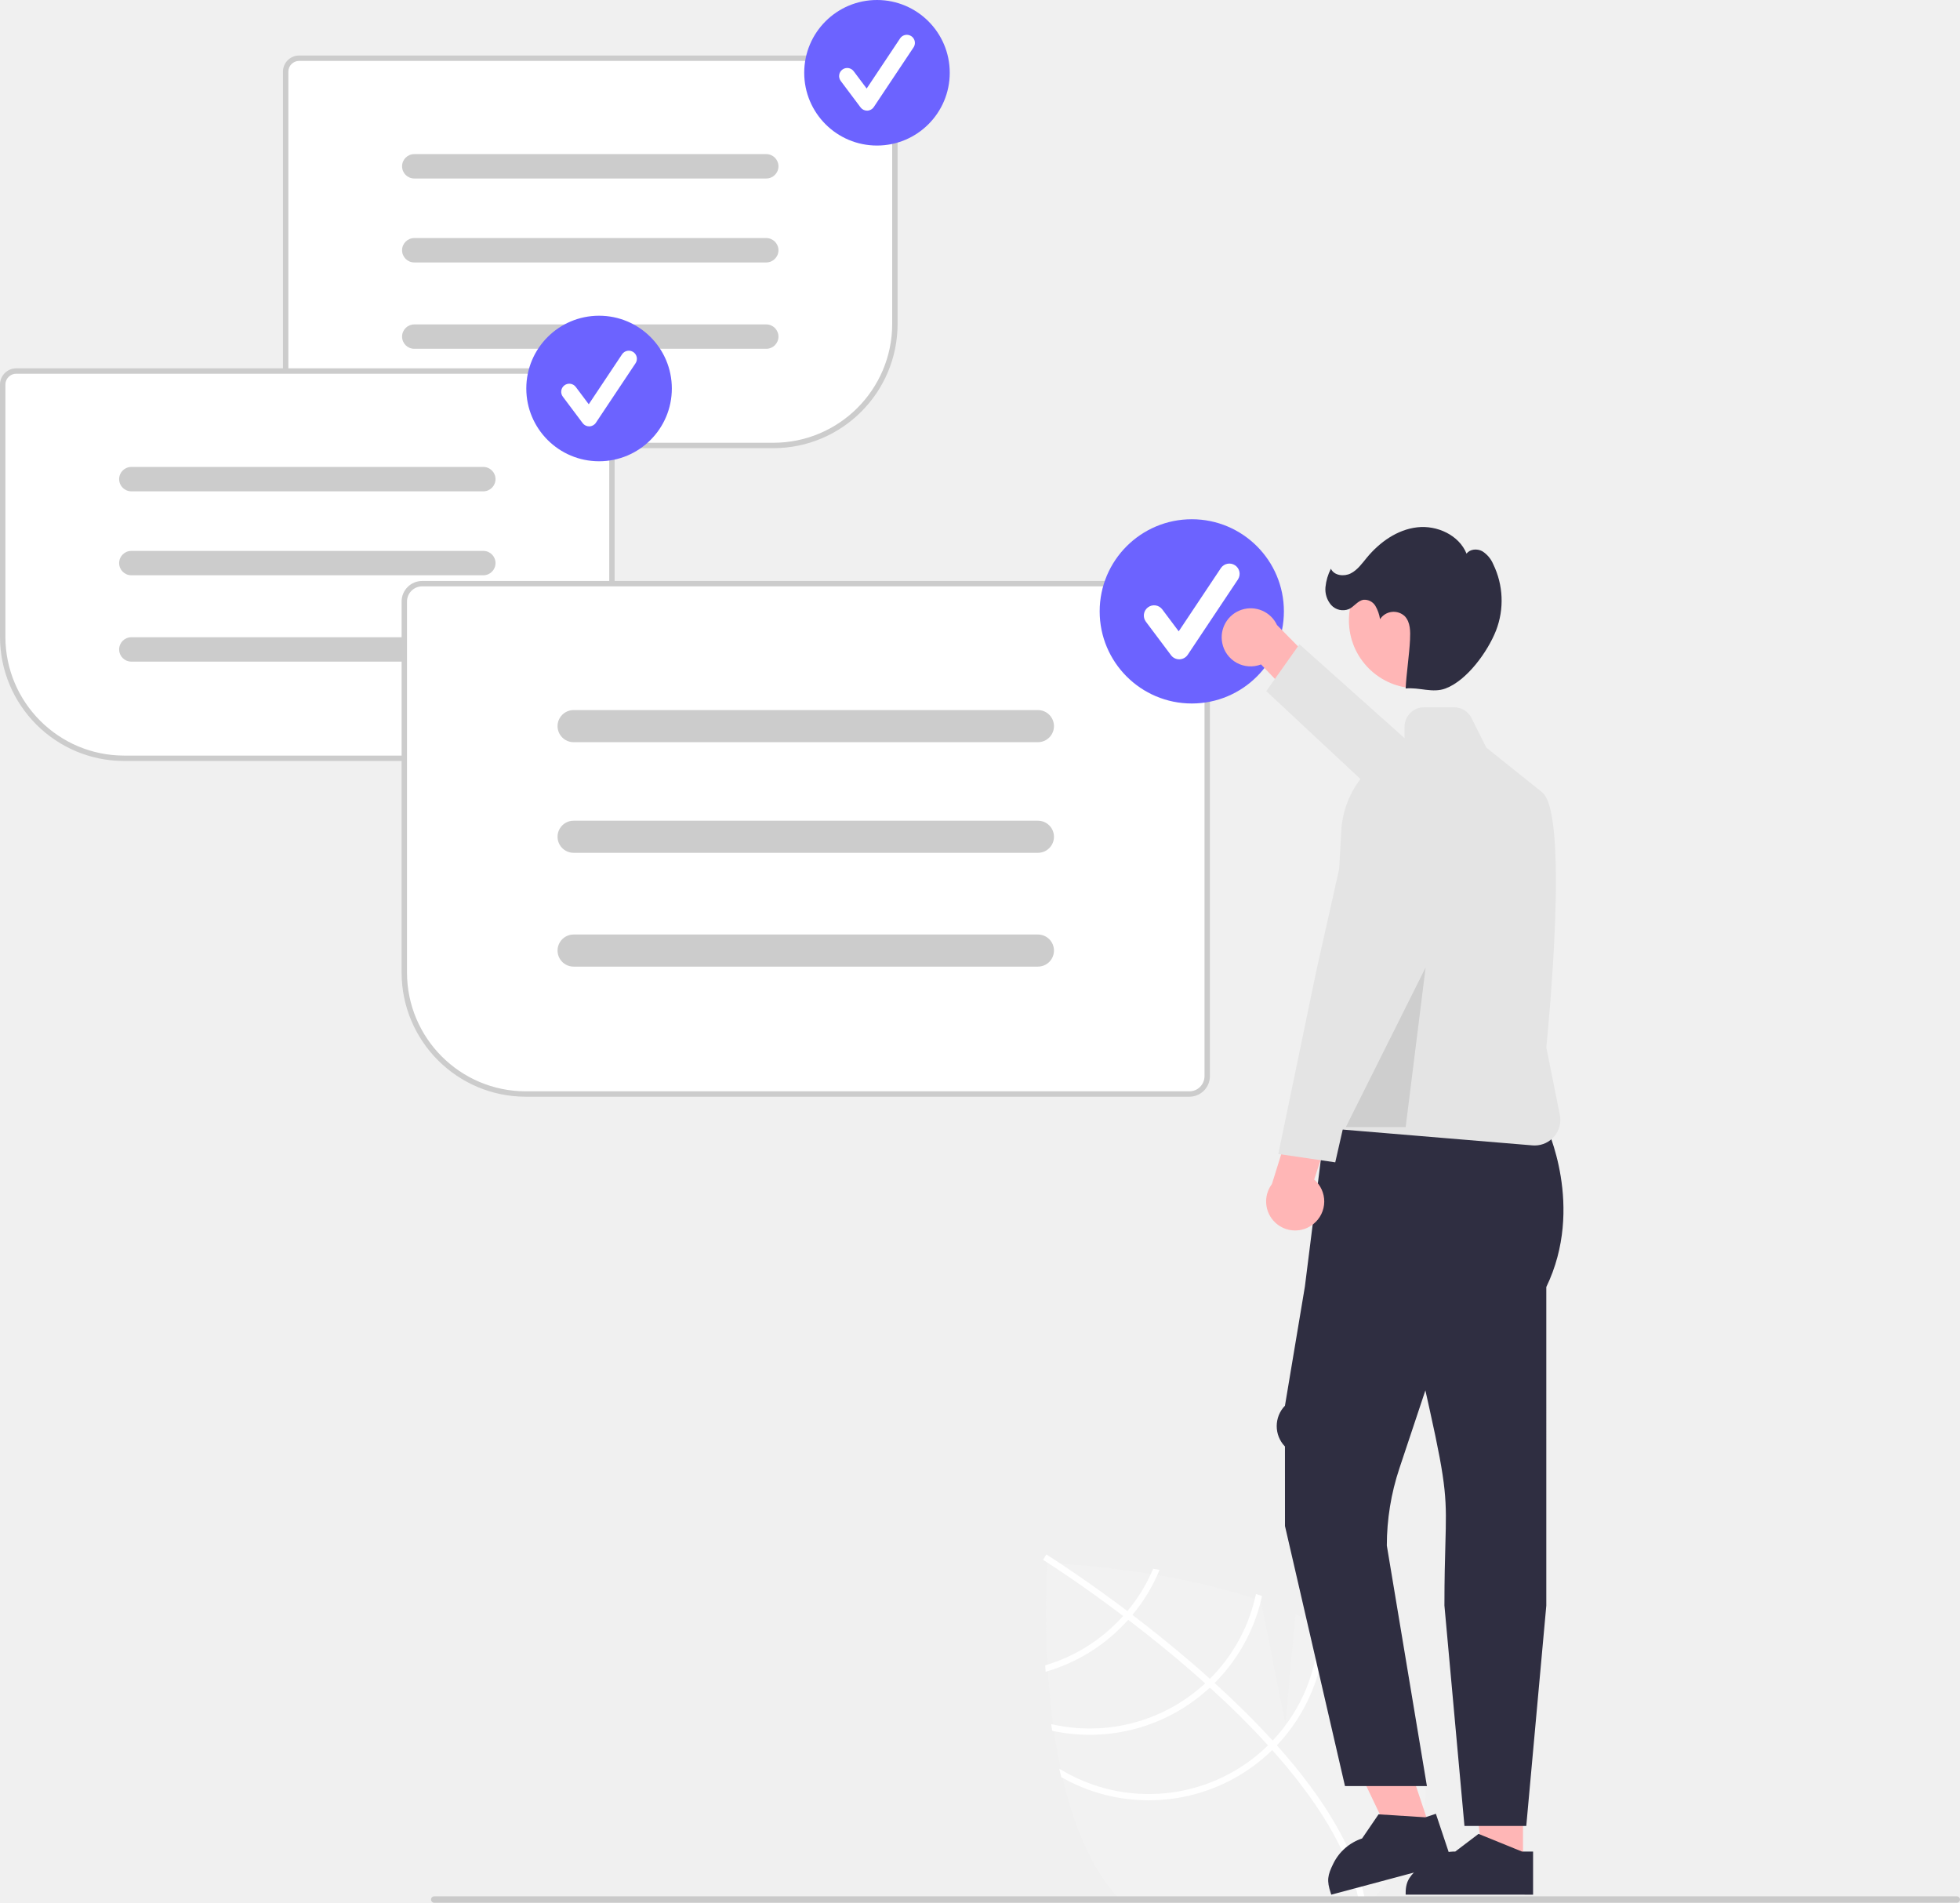
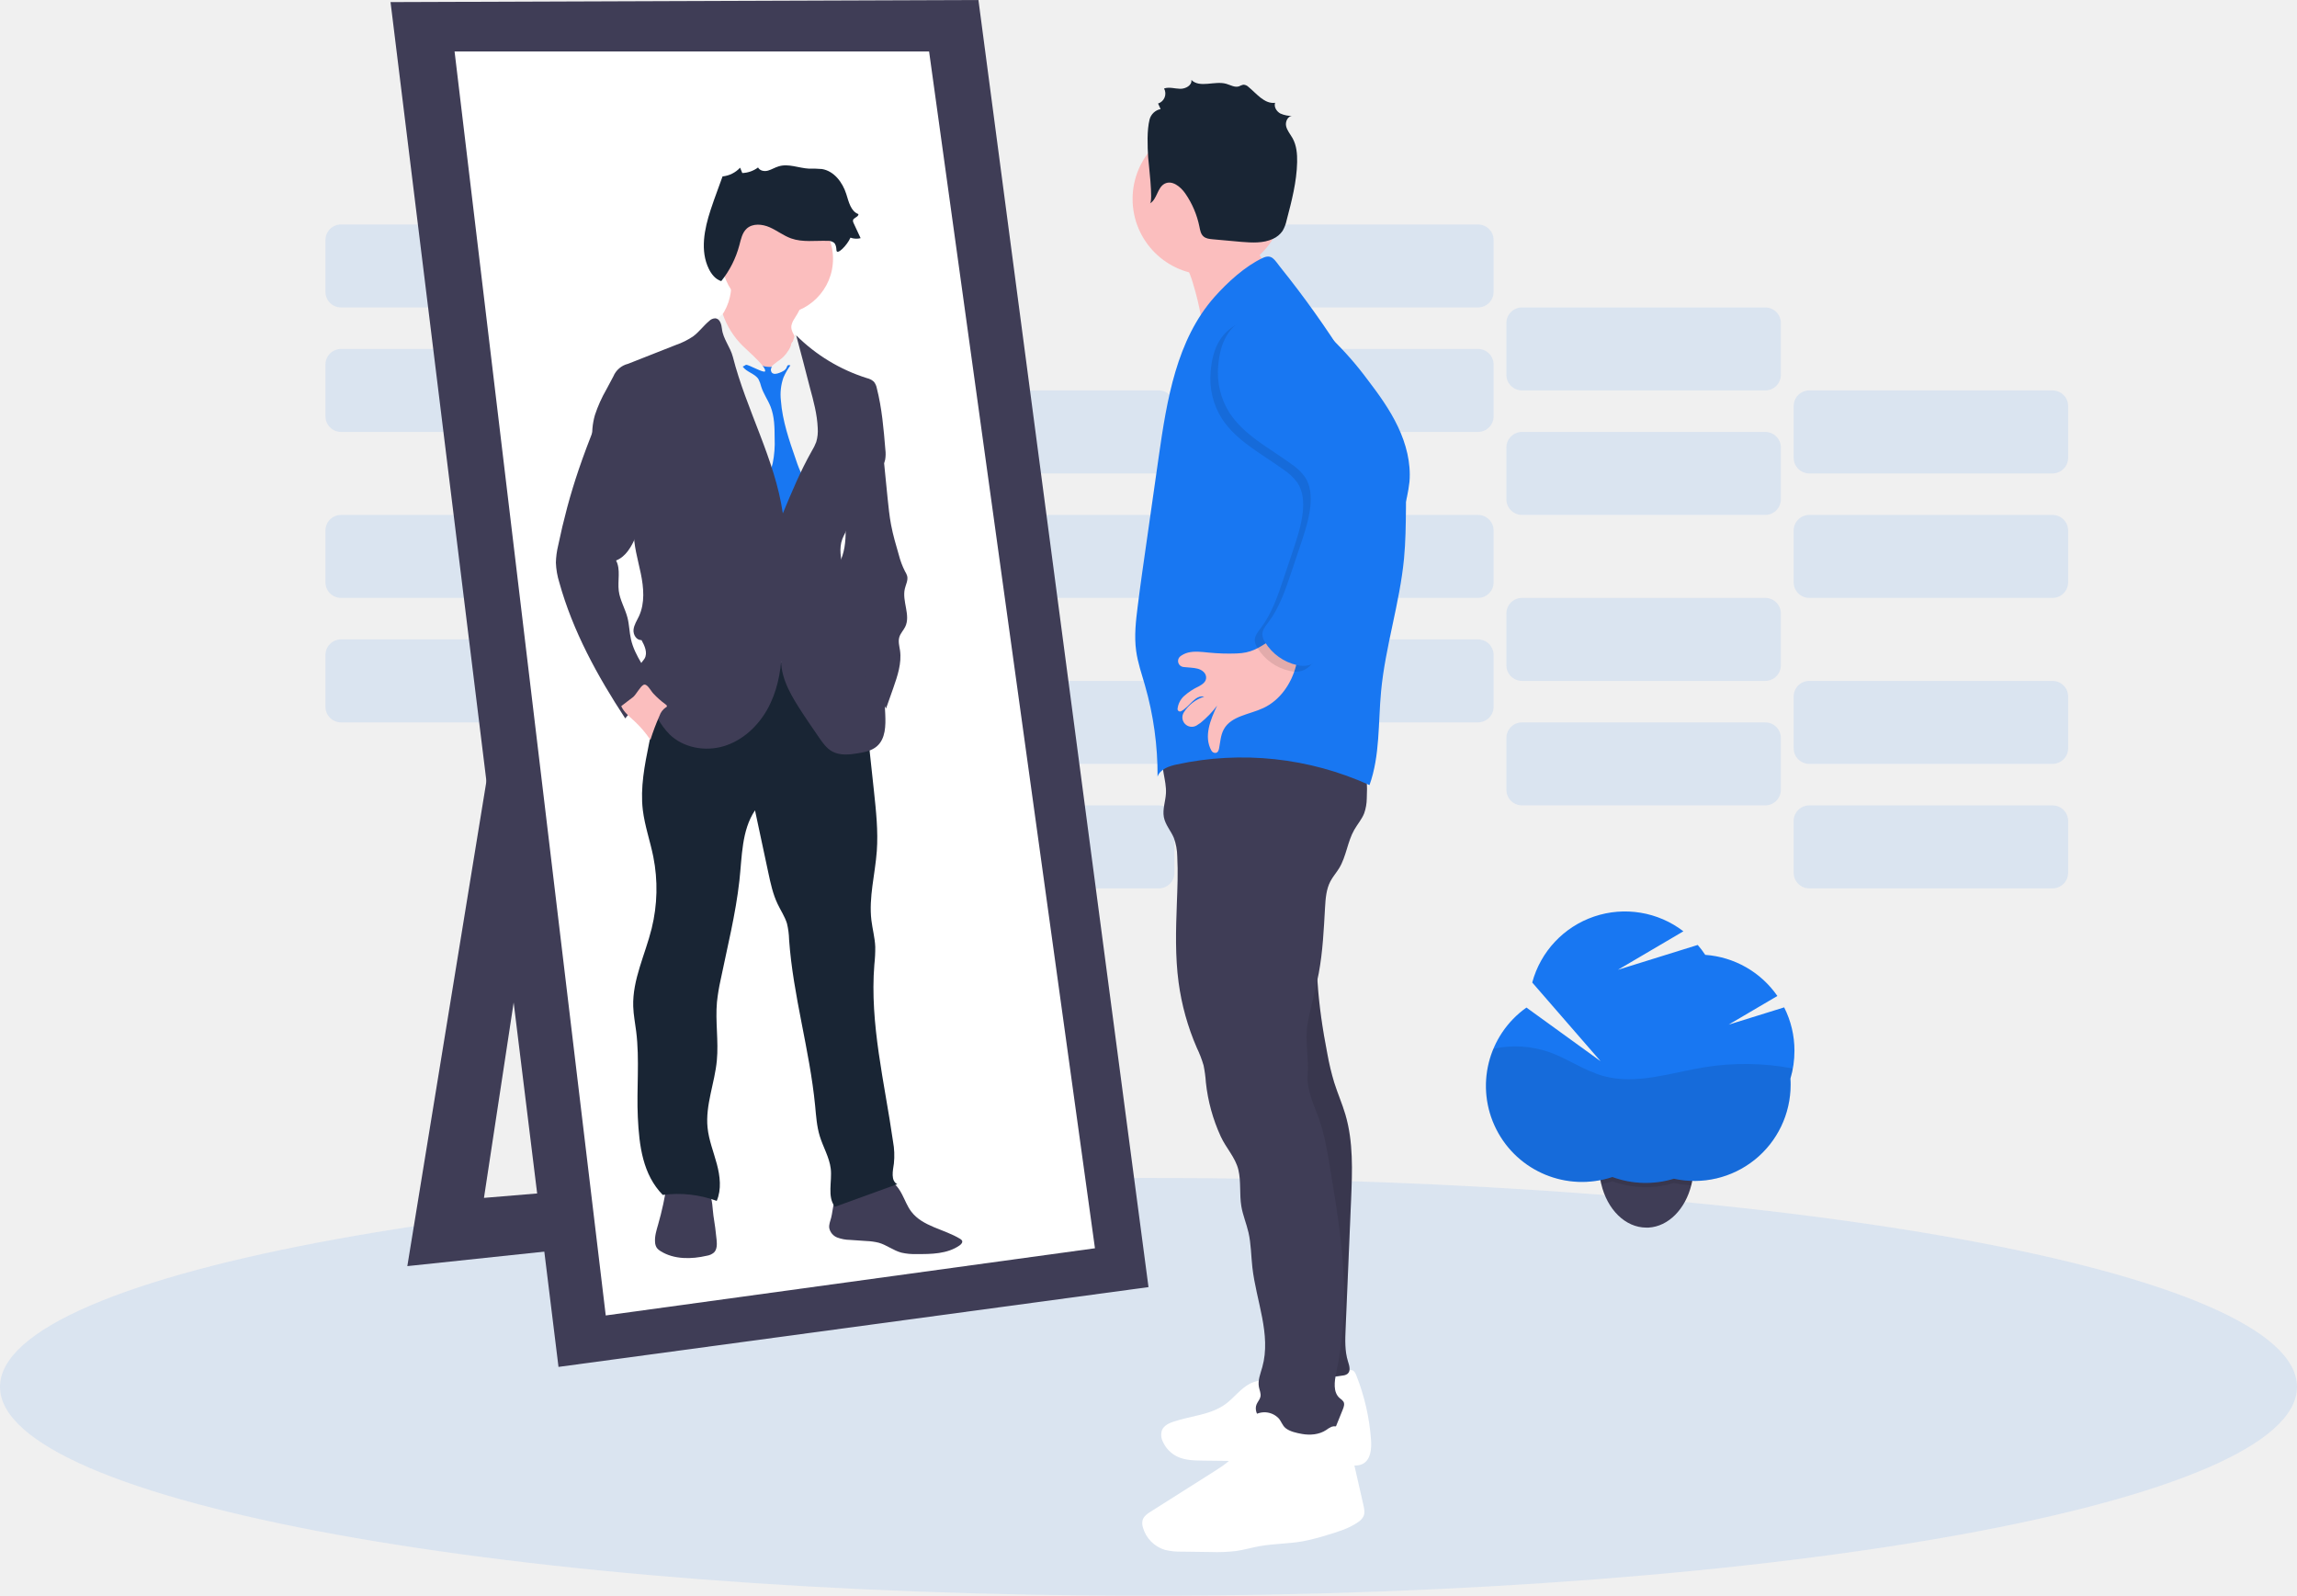
- <svg xmlns="http://www.w3.org/2000/svg" data-name="Layer 1" width="726.423" height="705.12" viewBox="0 0 726.423 705.12">
-   <path d="M745.618,799.922c-.76.8-1.55,1.59-2.35,2.38H652.047c-.75-.77-1.49-1.56-2.23-2.38-.03-.03-.06-.07-.09-.1-9.91-10.98-16.15-26.94-20.04-43.77-.25-1.02-.47-2.05-.69-3.09-1.02-4.73-1.85-9.51-2.53-14.25-.12-.82-.24-1.64-.34-2.46-.92-6.81-1.54-13.51-1.94-19.8-.05-.81-.1-1.6-.15-2.39a324.829,324.829,0,0,1-.02-37.6s.12,0,.35.01c.67.03,2.28.1,4.65.24,6.53.4,18.85,1.4,33.34,3.76.79.13,1.59.27,2.39.41a252.149,252.149,0,0,1,36.17,8.76c.74.25,1.47.5,2.21.75l.01.05,9.07,45.51,3.76-40.51c2.99,1.35,5.9,2.79,8.69,4.33.78.43,1.54.86,2.29,1.3a72.111,72.111,0,0,1,17.17,13.54C773.868,747.582,767.497,777.052,745.618,799.922Z" transform="translate(-235.8247 -97.18208)" fill="#f2f2f2" />
-   <path d="M707.497,742.215l1.581,1.752c18.279,20.458,29.188,39.448,32.549,56.719.053.251.09.501.144.752l-1.169.222-1.127.199c-3.43-18.83-16.201-38.296-32.14-56.144-.508-.58-1.024-1.169-1.557-1.742-6.814-7.496-14.14-14.687-21.548-21.411-.569-.525-1.154-1.052-1.739-1.578-9.824-8.825-19.707-16.808-28.521-23.538-.621-.478-1.25-.949-1.872-1.411-14.965-11.329-26.577-18.839-29.165-20.485-.312-.206-.489-.315-.529-.341l.613-.978.001-.017.621-.986c.04.027.634.388,1.706,1.088,4.028,2.597,14.856,9.744,28.326,19.905.605.461,1.235.932,1.855,1.41,7.158,5.454,14.988,11.703,22.894,18.543q2.983,2.572,5.818,5.137c.594.518,1.179,1.045,1.748,1.57Q698,731.781,707.497,742.215Z" transform="translate(-235.8247 -97.18208)" fill="#fff" />
-   <path d="M663.218,678.532c-.27.65-.56,1.3-.86,1.94a62.382,62.382,0,0,1-8.69,13.75c-.51.6-1.03,1.21-1.57,1.81q-2.19,2.415-4.66,4.67a62.595,62.595,0,0,1-23.4,13.36c-.28.09-.55.18-.83.26.05.79.1,1.57.15,2.38.28-.08.55-.16.83-.25a64.849,64.849,0,0,0,24.81-14.02,66.938,66.938,0,0,0,4.97-4.99c.54-.59,1.06-1.2,1.56-1.81a64.419,64.419,0,0,0,9.22-14.75c.28-.64.56-1.28.83-1.93C664.778,678.812,663.988,678.672,663.218,678.532Z" transform="translate(-235.8247 -97.18208)" fill="#fff" />
-   <path d="M701.328,687.872c-.12.59-.26,1.18-.41,1.77a62.564,62.564,0,0,1-16.68,29.67c-.57.57-1.15,1.13-1.75,1.67-.17.17-.36.35-.54.51a63.024,63.024,0,0,1-55.82,14.76c-.23-.04-.47-.1-.7-.15.12.82.23,1.65.36,2.47.23.05.45.1.68.14a65.359,65.359,0,0,0,57.04-15.49c.24-.22.49-.43.72-.66.6-.56,1.18-1.12,1.76-1.68a65.028,65.028,0,0,0,17.15-30.44q.225-.9.42-1.8C702.817,688.382,702.078,688.122,701.328,687.872Z" transform="translate(-235.8247 -97.18208)" fill="#fff" />
-   <path d="M724.658,698.082c.01.56.01,1.13,0,1.69a62.703,62.703,0,0,1-17.16,42.44c-.56.6-1.14,1.18-1.72,1.76-.63.61-1.26,1.22-1.91,1.8a63.162,63.162,0,0,1-74.87,7.19,6.713,6.713,0,0,1-.58-.34c.24,1.06.48,2.1.74,3.14.18.1.35.2.53.29a65.505,65.505,0,0,0,75.74-8.54c.65-.59,1.3-1.18,1.91-1.8.6-.57,1.17-1.15,1.74-1.75a65.251,65.251,0,0,0,17.87-42.89q.03-.81.03-1.62C726.218,698.982,725.437,698.532,724.658,698.082Z" transform="translate(-235.8247 -97.18208)" fill="#fff" />
-   <path d="M522.492,262.76H346.707a5.524,5.524,0,0,1-5.518-5.518V123.768a5.524,5.524,0,0,1,5.518-5.518H562.475a5.524,5.524,0,0,1,5.518,5.518v93.493A45.551,45.551,0,0,1,522.492,262.76Z" transform="translate(-235.8247 -97.18208)" fill="#fff" />
-   <path d="M522.492,263.26H346.707a6.025,6.025,0,0,1-6.018-6.018V123.768a6.025,6.025,0,0,1,6.018-6.018H562.475a6.024,6.024,0,0,1,6.018,6.018v93.493A46.052,46.052,0,0,1,522.492,263.26ZM346.707,119.75a4.023,4.023,0,0,0-4.018,4.018v133.475a4.022,4.022,0,0,0,4.018,4.018H522.492a44.05,44.05,0,0,0,44-44V123.768a4.023,4.023,0,0,0-4.018-4.018Z" transform="translate(-235.8247 -97.18208)" fill="#ccc" />
-   <path d="M519.823,163.327H389.358a4.516,4.516,0,0,1,0-9.032H519.823a4.516,4.516,0,0,1,0,9.032Z" transform="translate(-235.8247 -97.18208)" fill="#ccc" />
-   <path d="M519.823,194.437H389.358a4.516,4.516,0,0,1,0-9.032H519.823a4.516,4.516,0,1,1,0,9.032Z" transform="translate(-235.8247 -97.18208)" fill="#ccc" />
-   <path d="M519.823,226.437H389.358a4.516,4.516,0,0,1,0-9.032H519.823a4.516,4.516,0,1,1,0,9.032Z" transform="translate(-235.8247 -97.18208)" fill="#ccc" />
-   <circle cx="325.03" cy="26.968" r="26.969" fill="#6c63ff" />
-   <path d="M557.176,138.186a2.999,2.999,0,0,1-2.4-1.2l-7.357-9.81a3,3,0,1,1,4.8-3.6l4.813,6.417,12.363-18.544a3,3,0,1,1,4.992,3.328L559.672,136.851a3.001,3.001,0,0,1-2.413,1.335C557.231,138.186,557.203,138.186,557.176,138.186Z" transform="translate(-235.8247 -97.18208)" fill="#fff" />
-   <path d="M457.61,378.689H281.825a45.551,45.551,0,0,1-45.5-45.5V239.696a5.525,5.525,0,0,1,5.518-5.518H457.61a5.525,5.525,0,0,1,5.518,5.518v133.475A5.525,5.525,0,0,1,457.61,378.689Z" transform="translate(-235.8247 -97.18208)" fill="#fff" />
-   <path d="M457.61,379.189H281.825a46.052,46.052,0,0,1-46-46V239.696a6.025,6.025,0,0,1,6.018-6.018H457.61a6.025,6.025,0,0,1,6.018,6.018v133.475A6.025,6.025,0,0,1,457.61,379.189ZM241.843,235.678a4.023,4.023,0,0,0-4.018,4.018v93.493a44.05,44.05,0,0,0,44,44H457.61a4.023,4.023,0,0,0,4.018-4.018V239.696a4.023,4.023,0,0,0-4.018-4.018Z" transform="translate(-235.8247 -97.18208)" fill="#ccc" />
-   <path d="M414.959,279.255H284.494a4.516,4.516,0,1,1,0-9.032H414.959a4.516,4.516,0,1,1,0,9.032Z" transform="translate(-235.8247 -97.18208)" fill="#ccc" />
-   <path d="M414.959,310.366H284.494a4.516,4.516,0,0,1,0-9.032H414.959a4.516,4.516,0,1,1,0,9.032Z" transform="translate(-235.8247 -97.18208)" fill="#ccc" />
-   <path d="M414.959,342.366H284.494a4.516,4.516,0,0,1,0-9.032H414.959a4.516,4.516,0,1,1,0,9.032Z" transform="translate(-235.8247 -97.18208)" fill="#ccc" />
-   <circle cx="222.03" cy="143.969" r="26.969" fill="#6c63ff" />
-   <path d="M454.176,255.186a2.999,2.999,0,0,1-2.4-1.2l-7.357-9.81a3,3,0,1,1,4.8-3.6l4.813,6.417,12.363-18.544a3,3,0,0,1,4.992,3.328L456.672,253.851a3.001,3.001,0,0,1-2.413,1.335C454.231,255.186,454.203,255.186,454.176,255.186Z" transform="translate(-235.8247 -97.18208)" fill="#fff" />
-   <path d="M676.635,503.103H430.671a45.551,45.551,0,0,1-45.5-45.5V320.089a7.121,7.121,0,0,1,7.113-7.113H676.635a7.121,7.121,0,0,1,7.112,7.113V495.989A7.121,7.121,0,0,1,676.635,503.103Z" transform="translate(-235.8247 -97.18208)" fill="#fff" />
-   <path d="M676.635,503.603H430.671a46.052,46.052,0,0,1-46-46V320.089a7.621,7.621,0,0,1,7.613-7.613H676.635a7.621,7.621,0,0,1,7.612,7.613V495.989A7.621,7.621,0,0,1,676.635,503.603ZM392.284,314.476a5.619,5.619,0,0,0-5.613,5.613V457.603a44.05,44.05,0,0,0,44,44H676.635a5.619,5.619,0,0,0,5.612-5.613V320.089a5.619,5.619,0,0,0-5.612-5.613Z" transform="translate(-235.8247 -97.18208)" fill="#ccc" />
-   <path d="M620.426,372.222H448.492a5.952,5.952,0,1,1,0-11.903H620.426a5.952,5.952,0,1,1,0,11.903Z" transform="translate(-235.8247 -97.18208)" fill="#ccc" />
-   <path d="M620.426,413.221H448.492a5.952,5.952,0,1,1,0-11.903H620.426a5.952,5.952,0,1,1,0,11.903Z" transform="translate(-235.8247 -97.18208)" fill="#ccc" />
-   <path d="M620.426,455.393H448.492a5.952,5.952,0,1,1,0-11.903H620.426a5.952,5.952,0,1,1,0,11.903Z" transform="translate(-235.8247 -97.18208)" fill="#ccc" />
-   <circle cx="441.703" cy="226.559" r="34.139" fill="#6c63ff" />
-   <path d="M672.871,341.509a3.796,3.796,0,0,1-3.038-1.519l-9.314-12.418a3.797,3.797,0,1,1,6.076-4.557l6.093,8.124L688.339,307.664a3.798,3.798,0,0,1,6.319,4.213l-18.627,27.941a3.799,3.799,0,0,1-3.054,1.69C672.941,341.508,672.906,341.509,672.871,341.509Z" transform="translate(-235.8247 -97.18208)" fill="#fff" />
-   <polygon points="530.145 677.866 516.256 682.511 491.729 631.148 512.229 624.292 530.145 677.866" fill="#ffb6b6" />
-   <path d="M774.015,787.327l-44.785,11.978-.189-.566c-1.557-4.656-1.208-6.641.984-11.034a18.261,18.261,0,0,1,10.618-9.228l.001-0,6.105-8.942,17.339,1.102,3.909-1.307Z" transform="translate(-235.8247 -97.18208)" fill="#2f2e41" />
-   <polygon points="564.461 690.925 549.816 690.925 542.848 634.435 564.464 634.436 564.461 690.925" fill="#ffb6b6" />
-   <path d="M804.021,799.304l-47.223-.002v-.597c0-4.91,1.912-6.526,5.384-9.997a18.261,18.261,0,0,1,12.996-5.383h.001l8.626-6.544,16.094,6.545,4.122 0Z" transform="translate(-235.8247 -97.18208)" fill="#2f2e41" />
-   <path d="M688.824,335.498a10.696,10.696,0,0,0,14.37,7.907l16.908,17.652,13.233-7.658-24.227-24.593a10.754,10.754,0,0,0-20.283,6.692Z" transform="translate(-235.8247 -97.18208)" fill="#ffb6b6" />
-   <polygon points="562.421 327.072 570.043 319.186 525.965 278.363 481.602 238.751 469.315 256.113 515.804 299.507 562.421 327.072" fill="#e4e4e4" />
-   <path d="M771.163,692.156c0-9.911.196-16.979.354-22.66.461-16.623.585-21.092-5.776-49.719l-1.634-7.352-9.635,28.904a90.541,90.541,0,0,0-4.657,28.596l14.855,89.132H734.307L712.07,662.697l-.01-29.475a10.873,10.873,0,0,1,0-15.112l7.388-44.159,7.478-59.513h81.907s14.455,29.962.09,59.682l-.002,118.073-7.422,81.64H778.586Z" transform="translate(-235.8247 -97.18208)" fill="#2f2e41" />
-   <path d="M803.825,521.641l-76.613-6.384-.398-.033,6.114-110.054a34.611,34.611,0,0,1,23.459-30.986v-7.702a7.198,7.198,0,0,1,7.19-7.19h11.194a7.151,7.151,0,0,1,6.431,3.974l5.474,10.947,20.699,16.559c10.223,8.179,1.995,90.176,1.553,94.503l5.006,25.031a9.505,9.505,0,0,1-9.297,11.368Q804.233,521.674,803.825,521.641Z" transform="translate(-235.8247 -97.18208)" fill="#e4e4e4" />
-   <path d="M722.692,550.699a10.696,10.696,0,0,0,.202-16.4l7.601-23.231-12.991-8.062-10.274,32.957a10.754,10.754,0,0,0,15.461,14.736Z" transform="translate(-235.8247 -97.18208)" fill="#ffb6b6" />
-   <polygon points="513.585 295.588 503.038 292.072 487.804 360.04 473.773 427.634 494.876 430.739 511.241 358.868 513.585 295.588" fill="#e4e4e4" />
-   <circle cx="525.103" cy="229.914" r="25.162" fill="#ffb6b6" />
-   <path d="M727.072,314.773a18.894,18.894,0,0,1,2.014-6.833c1.176,2.558,4.845,3.002,7.357,1.729,2.512-1.273,4.194-3.691,5.989-5.86,4.736-5.724,11.248-10.367,18.629-11.213,7.381-.846,15.516,2.88,18.305,9.766,1.251-1.738,3.922-1.931,5.81-.921a10.45,10.45,0,0,1,4.076,4.829,30.766,30.766,0,0,1,1.023,24.617c-3.108,7.865-10.783,18.461-18.701,21.429-4.807,1.802-9.663-.504-14.776,0,.268-5.58,1.35-12.464,1.617-18.044.147-3.056.168-6.475-1.919-8.711a6.025,6.025,0,0,0-9.192,1.073,13.842,13.842,0,0,0-1.726-4.921,4.708,4.708,0,0,0-4.42-2.264c-2.135.35-3.453,2.541-5.413,3.459a5.882,5.882,0,0,1-6.537-1.499A8.894,8.894,0,0,1,727.072,314.773Z" transform="translate(-235.8247 -97.18208)" fill="#2f2e41" />
-   <polygon points="528.36 358.563 498.809 417.665 520.973 417.665 528.36 358.563" opacity="0.1" />
-   <path d="M962.247,801.112a1.186,1.186,0,0,1-1.19,1.19h-564.29a1.19,1.19,0,0,1,0-2.38h564.29A1.186,1.186,0,0,1,962.247,801.112Z" transform="translate(-235.8247 -97.18208)" fill="#cacaca" />
+ <svg xmlns="http://www.w3.org/2000/svg" data-name="Layer 1" width="1094" height="760" viewBox="0 0 1094 760">
+   <rect x="155" y="304.52" width="130.73" height="39.52" rx="7.43" fill="#1877f2" opacity="0.1" />
+   <rect x="291.81" y="344.05" width="130.73" height="39.52" rx="7.43" fill="#1877f2" opacity="0.1" />
+   <rect x="428.63" y="383.57" width="130.73" height="39.52" rx="7.43" fill="#1877f2" opacity="0.1" />
+   <rect x="155" y="245.24" width="130.73" height="39.52" rx="7.43" fill="#1877f2" opacity="0.1" />
+   <rect x="291.81" y="284.76" width="130.73" height="39.52" rx="7.43" fill="#1877f2" opacity="0.1" />
+   <rect x="428.63" y="324.29" width="130.73" height="39.52" rx="7.43" fill="#1877f2" opacity="0.1" />
+   <rect x="580.64" y="304.52" width="130.73" height="39.52" rx="7.43" fill="#1877f2" opacity="0.1" />
+   <rect x="717.45" y="344.05" width="130.73" height="39.52" rx="7.43" fill="#1877f2" opacity="0.1" />
+   <rect x="854.27" y="383.57" width="130.73" height="39.52" rx="7.43" fill="#1877f2" opacity="0.1" />
+   <rect x="580.64" y="245.24" width="130.73" height="39.52" rx="7.43" fill="#1877f2" opacity="0.1" />
+   <rect x="717.45" y="284.76" width="130.73" height="39.52" rx="7.43" fill="#1877f2" opacity="0.1" />
+   <rect x="854.27" y="324.29" width="130.73" height="39.52" rx="7.43" fill="#1877f2" opacity="0.1" />
+   <rect x="155" y="166.19" width="130.73" height="39.52" rx="7.43" fill="#1877f2" opacity="0.1" />
+   <rect x="291.81" y="205.71" width="130.73" height="39.52" rx="7.43" fill="#1877f2" opacity="0.1" />
+   <rect x="428.63" y="245.24" width="130.73" height="39.52" rx="7.43" fill="#1877f2" opacity="0.1" />
+   <rect x="155" y="106.9" width="130.73" height="39.52" rx="7.43" fill="#1877f2" opacity="0.1" />
+   <rect x="291.81" y="146.43" width="130.73" height="39.52" rx="7.43" fill="#1877f2" opacity="0.1" />
+   <rect x="428.63" y="185.95" width="130.73" height="39.52" rx="7.43" fill="#1877f2" opacity="0.1" />
+   <rect x="580.64" y="166.19" width="130.73" height="39.52" rx="7.43" fill="#1877f2" opacity="0.1" />
+   <rect x="717.45" y="205.71" width="130.73" height="39.52" rx="7.43" fill="#1877f2" opacity="0.1" />
+   <rect x="854.27" y="245.24" width="130.73" height="39.52" rx="7.43" fill="#1877f2" opacity="0.1" />
+   <rect x="580.64" y="106.9" width="130.73" height="39.52" rx="7.43" fill="#1877f2" opacity="0.1" />
+   <rect x="717.45" y="146.43" width="130.73" height="39.52" rx="7.43" fill="#1877f2" opacity="0.1" />
+   <rect x="854.27" y="185.95" width="130.73" height="39.52" rx="7.43" fill="#1877f2" opacity="0.1" />
+   <ellipse cx="547" cy="660.5" rx="547" ry="99.5" fill="#1877f2" opacity="0.1" />
+   <polygon points="240 321 194 603 402 581 393 557 230.5 570.5 268.5 320.5 240 321" fill="#3f3d56" />
+   <polygon points="186 1 466 0 547 613 266 651 186 1" fill="#3f3d56" />
+   <polygon points="216.5 24.5 442.5 24.5 521.5 594.5 288.5 626.5 216.5 24.5" fill="#fff" />
+   <path d="M482.64,638.86c1.42,2.72,2.48,5.66,4.33,8.11,5.4,7.22,15.65,8.35,23.34,13.06a2.15,2.15,0,0,1,.91.88c.35.83-.43,1.7-1.18,2.22-5.83,4.09-13.48,4.18-20.61,4.13a27.49,27.49,0,0,1-7.13-.68c-3.77-1-7-3.63-10.72-4.7a28.44,28.44,0,0,0-5.89-.83l-7.81-.53a18.41,18.41,0,0,1-6.09-1.13,6.16,6.16,0,0,1-3.84-4.55c-.22-1.66.49-3.27.91-4.89,1-3.84.69-8.48,3.68-11.1a11.35,11.35,0,0,1,4.15-2,132.39,132.39,0,0,1,16.61-4.42C477.93,631.52,480.59,634.92,482.64,638.86Z" transform="translate(-53 -70)" fill="#3f3d56" />
+   <path d="M394.3,660.49c.2,2.13.26,4.57-1.28,6.06a6.83,6.83,0,0,1-3.35,1.5c-7.39,1.72-15.63,1.84-22.06-2.18a6.09,6.09,0,0,1-1.74-1.49,5.43,5.43,0,0,1-.88-2.75c-.23-2.83.64-5.62,1.43-8.35a146.52,146.52,0,0,0,4.25-19.75c.08-.55,18.87,3,20.12,4.86,1.57,2.3,1.58,7.82,2,10.56Q393.74,654.69,394.3,660.49Z" transform="translate(-53 -70)" fill="#3f3d56" />
+   <path d="M464.24,400.27l5,46.49c1,9.5,2.05,19.05,1.36,28.58-.8,11-3.88,22-2.58,32.9.51,4.24,1.67,8.4,1.84,12.67a69,69,0,0,1-.43,8.5c-2.26,28.21,4.89,56.2,8.89,84.21a36.54,36.54,0,0,1,.42,10.48c-.52,3.55-1.56,8.21,1.6,9.89l-29.68,10.76c-3.79-4.75-1.28-12.14-2-18.17-.66-5.43-3.64-10.27-5.23-15.5-1.44-4.7-1.74-9.65-2.21-14.53-2.59-26.57-10.54-52.45-12.4-79.08a36,36,0,0,0-1-7.63c-1-3.31-3-6.2-4.46-9.31-2.24-4.67-3.34-9.79-4.42-14.85l-6.35-29.75c-6.42,9.56-6.16,22-7.43,33.46-1.78,16-5.76,31.73-9,47.53a94.47,94.47,0,0,0-1.69,10.3c-.84,9.27.83,18.63-.06,27.89-1,10.73-5.51,21.2-4.42,31.93.6,5.94,2.88,11.56,4.42,17.32s2.3,12.08-.05,17.57a54,54,0,0,0-25.71-2.84c-9.53-9.75-11.22-23.35-11.87-37s.92-27.32-.78-40.84c-.5-4-1.28-7.9-1.41-11.89-.42-12.79,5.73-24.76,8.79-37.19a78.7,78.7,0,0,0,.77-34.15c-1.5-7.47-4.08-14.72-5-22.29-1.25-10.61.87-21.3,3-31.78,1.43-7.07,2.85-14.14,4.47-21.17,1.74-7.55,3.81-15.26,8.46-21.44,7.44-9.89,20.65-14.28,33-13.32s23.88,6.58,34.08,13.58A128.48,128.48,0,0,1,464.24,400.27Z" transform="translate(-53 -70)" fill="#192534" />
+   <path d="M431.06,222.25a8.63,8.63,0,0,0-1.15,2.94c-.25,2.05,1,3.93,2,5.72a31.15,31.15,0,0,1,2.93,7.3,12,12,0,0,1,.43,4.87,11.75,11.75,0,0,1-1.3,3.5c-1.93,3.72-4.79,7.16-8.68,8.71a15.29,15.29,0,0,1-9.39.38,28.51,28.51,0,0,1-8.59-4.08,26.11,26.11,0,0,1-5.88-5.1,35.25,35.25,0,0,1-4.06-7c-2.08-4.35-4.19-9-3.81-13.77a4.6,4.6,0,0,1,.24-1.27,6.83,6.83,0,0,1,1.34-2,26.1,26.1,0,0,0,6.12-18.15l14.57,3.31c3.21.73,6.42,1.46,9.59,2.37,2.6.75,6.6,1.79,8.29,4.11S432.21,220.13,431.06,222.25Z" transform="translate(-53 -70)" fill="#fbbebe" />
+   <circle cx="370.26" cy="123.29" r="26.48" fill="#fbbebe" />
+   <path d="M419,246.71c1.12-2.45,3.54-4,5.75-5.54s4.45-3.51,4.88-6.18a4.43,4.43,0,0,1,.44-1.74c.85-1.28,2.87-.64,4.08.3,2.94,2.29,4.94,5.54,6.89,8.71a74.43,74.43,0,0,1,6.45,12.19c2.81,7.41,3.15,15.5,3.46,23.41.28,7.2.55,14.51-1.2,21.49-1.1,4.42-3,8.71-3.11,13.26-.33,16.53-6.07,32.33-6.47,48.86a126.75,126.75,0,0,0,.72,14.31l.94,10.73q-21.81-1.25-43.5-3.83c-.42-4.94-1.83-9.73-3.12-14.51a314.93,314.93,0,0,1-10.11-59.74c-.77-10.72-1.56-21.4-2.75-32.08-1.07-9.71-3.17-19.48-1.91-29.17a40.27,40.27,0,0,1,4.1-12.62,8.32,8.32,0,0,1,3.2-3.83A8.65,8.65,0,0,1,390,230a41.94,41.94,0,0,1,6.88-.81,4.74,4.74,0,0,1,1.68.16,5.27,5.27,0,0,1,2.29,2.22A41.52,41.52,0,0,0,419,246.71Z" transform="translate(-53 -70)" fill="#f2f2f2" />
+   <path d="M406.72,244.59c1.86,2.66,5.8,3.29,7.52,6a15.73,15.73,0,0,1,1.31,3.57c1.05,3.35,3.17,6.26,4.46,9.53,1.86,4.7,1.91,9.9,1.93,14.95a49.47,49.47,0,0,1-.92,12c-.6,2.47-1.58,4.82-2.3,7.26a35.5,35.5,0,0,0-1.34,12.8,5.24,5.24,0,0,0,.72,2.65,5.75,5.75,0,0,0,2.56,1.74c2.93,1.29,6,2.61,9.2,2.31a3.37,3.37,0,0,0,1.83-.61,4.07,4.07,0,0,0,.9-1.19l2-3.38c1.81-3.09,3.7-6.55,3-10.08a20,20,0,0,0-2.27-5.17,60.78,60.78,0,0,1-3.26-8.07c-3.19-9.17-6.42-18.47-7.14-28.15a24.74,24.74,0,0,1,1.2-10.92,31.1,31.1,0,0,1,3.52-6.09,2.61,2.61,0,0,0-2.81-.95,16.72,16.72,0,0,0-2.91,1.21c-2.94,1.24-6.2.79-9.17-.06-1.16-.34-3-1.5-4.2-1.42C410.14,242.57,406.79,244.71,406.72,244.59Z" transform="translate(-53 -70)" fill="#1877f2" />
+   <path d="M430.13,244.48c-.6-.48-1.53-.92-2.06-.36a2.32,2.32,0,0,0-.38.81c-.52,1.4-2.05,2.09-3.44,2.63s-2.89.84-3.73-.19a2.26,2.26,0,0,1,.13-2.67,8.16,8.16,0,0,1,2.19-1.85,21.38,21.38,0,0,0,8.72-13.72,6.52,6.52,0,0,1,2.39,4.13c.33,1.59.37,3.23.7,4.82.49,2.28,1.58,4.41,1.83,6.72.13,1.23,0,2.47,0,3.7a22.71,22.71,0,0,0,.42,3.58C434.56,249.6,432.91,246.69,430.13,244.48Z" transform="translate(-53 -70)" fill="#f2f2f2" />
+   <path d="M409.89,237.69c-1-.95-2-1.85-3-2.82a38.9,38.9,0,0,1-9.67-15.35c-1.28,1-2.69,2.32-2.72,4a6.13,6.13,0,0,0,1.32,3.25,50.68,50.68,0,0,1,7.33,19.61,5.84,5.84,0,0,1,5.05-2.69c1.58,0,8.67,4.2,9.18,3.14C418.13,245.17,411.09,238.82,409.89,237.69Z" transform="translate(-53 -70)" fill="#f2f2f2" />
+   <path d="M432.22,229.73a83,83,0,0,0,33.58,20.33,7.54,7.54,0,0,1,3.39,1.72,6.93,6.93,0,0,1,1.41,3.1c2.44,9.54,3.26,19.41,4.07,29.22a16.28,16.28,0,0,1-.1,4.88c-.59,2.62-2.45,4.74-4.28,6.71-5.74,6.15-12.29,12.58-13.26,20.94a33.45,33.45,0,0,1-.57,4.8c-.5,1.86-1.61,3.5-2.29,5.31-3.34,8.91,4.21,19.7-.39,28A50.54,50.54,0,0,1,458.84,370a19.86,19.86,0,0,0,1.37,5.88c1.37,2.86,4.19,4.68,6.41,7,6.77,6.94,7.6,17.56,8,27.25.25,5.46.17,11.73-4,15.31-2.41,2.09-5.7,2.77-8.85,3.29-4.19.7-8.75,1.2-12.46-.87-2.66-1.48-4.47-4.07-6.2-6.57-3.28-4.77-6.57-9.53-9.68-14.42-4.92-7.71-9.56-16.52-8.14-25.56-.4,9.25-2.35,18.57-6.89,26.63s-11.85,14.79-20.72,17.45-19.24.78-25.85-5.7a34.94,34.94,0,0,1-5.51-7.43,72.52,72.52,0,0,1-8.14-20.71c-.43-1.89-.75-4,.2-5.69.45-.8,1.14-1.43,1.61-2.22,1.58-2.69.06-6.08-1.47-8.82-2.33.22-4-2.52-3.79-4.86s1.61-4.37,2.6-6.5c2.9-6.28,2.26-13.59.86-20.36s-3.49-13.5-3.33-20.41c.17-7.31-5.09-13.89-9.1-20-2.24-3.44-4.85-6.64-6.8-10.25a33.07,33.07,0,0,1-2.62-24.76,64.89,64.89,0,0,1,5.48-12.22l3.3-6.19a10.21,10.21,0,0,1,7-6l22.83-9a34.35,34.35,0,0,0,8.24-4.12c2.79-2.1,4.87-5,7.53-7.24a4.22,4.22,0,0,1,3-1.31c2.14.19,2.9,2.89,3.12,5,.5,4.72,4,8.72,5.19,13.31,6.44,25.35,20.07,48.73,23.81,74.61,4.2-10.09,8.4-20.2,13.78-29.7a24.66,24.66,0,0,0,2.13-4.31,18.4,18.4,0,0,0,.71-6.69c-.27-6.51-2-12.87-3.71-19.16C436.53,246.1,434.53,238.21,432.22,229.73Z" transform="translate(-53 -70)" fill="#3f3d56" />
+   <path d="M475.73,307.19c.44,4.26.87,8.53,1.66,12.74.92,4.87,2.32,9.63,3.71,14.39a37.45,37.45,0,0,0,2.9,7.73,9.94,9.94,0,0,1,1.07,2.29c.49,2-.63,4-1.11,6-1.44,6,2.88,12.67.16,18.2-.82,1.68-2.25,3.07-2.79,4.87-.63,2.07,0,4.28.33,6.42.85,6-1.2,12.1-3.22,17.87L475,407.44c-3.14-5.84-6.31-11.74-10.65-16.75-1.55-1.8-3.24-3.47-4.67-5.37a37.66,37.66,0,0,1-5-9.74,84.43,84.43,0,0,1-5.17-25.72,17.59,17.59,0,0,1,.85-7.4,39.36,39.36,0,0,1,2.22-4c2.68-4.83,3.23-10.55,3.18-16.07s-.64-11.06,0-16.55a37.86,37.86,0,0,1,4-13.13,18.63,18.63,0,0,1,5.43-6.77,9.78,9.78,0,0,1,6-1.95c3.27.19,2.52,3,2.8,5.71Z" transform="translate(-53 -70)" fill="#3f3d56" />
+   <path d="M328.64,293.58q-3.06,9-5.52,18.16-2.4,9-4.29,18.1a38.76,38.76,0,0,0-1.08,8.14,36.42,36.42,0,0,0,1.63,9.41c6.44,23.21,18.18,44.62,31.4,64.75A58.28,58.28,0,0,1,364.08,400a2.85,2.85,0,0,0,1-1,2.71,2.71,0,0,0-.32-2.34c-3.65-7.48-9.43-14.07-11.25-22.2-.76-3.38-.79-6.9-1.65-10.26-1.11-4.35-3.59-8.33-4.16-12.79-.61-4.86,1-10.16-1.28-14.47,4.65-1.81,7.34-6.6,9.31-11.19a61.29,61.29,0,0,0,4.48-14.71,44.26,44.26,0,0,0-5.41-28.15,45,45,0,0,0-9.05-11.36c-1.19-1.07-4-4.14-5.73-4.11-2.31.05-3.05,3.79-3.71,5.47C333.64,279.75,331,286.62,328.64,293.58Z" transform="translate(-53 -70)" fill="#3f3d56" />
+   <path d="M370.06,405.51c.3.22.64.52.56.88s-.37.45-.63.6a7.76,7.76,0,0,0-2.88,3.9,108.85,108.85,0,0,0-4.34,11.49,50.37,50.37,0,0,0-7.84-9.15c-2.28-2.1-4.83-4.09-6.05-6.93,0-.08,5.24-3.95,5.72-4.37,1.47-1.31,3.32-4.94,4.84-5.74,1.72-.9,3.36,2.63,4.67,4.05A39.72,39.72,0,0,0,370.06,405.51Z" transform="translate(-53 -70)" fill="#fbbebe" />
+   <path d="M451.38,189.15c-.07-1.31-.24-2.76-1.24-3.61a4.73,4.73,0,0,0-3-.83c-5.83-.19-11.86.79-17.36-1.17-3.62-1.29-6.71-3.77-10.24-5.31s-8.05-1.95-10.9.64c-2.16,2-2.75,5.07-3.5,7.9a46.32,46.32,0,0,1-8.63,17.12c-2.71-.84-4.65-3.26-5.9-5.8-4.25-8.66-2.16-19,.86-28.18,1-3.08,2.11-6.13,3.22-9.17l2.44-6.72a13.12,13.12,0,0,0,8.36-4.16l1.05,2.55a13.3,13.3,0,0,0,7.5-2.65c.84,1.58,3,2,4.75,1.49s3.26-1.49,5-2c4.65-1.5,9.61.81,14.49,1.07a58,58,0,0,1,6.19.18c5.76.93,9.83,6.35,11.59,11.91,1.17,3.7,2.14,8.25,5.79,9.56.08,1.4-2.4,1.67-2.61,3a2.3,2.3,0,0,0,.3,1.27l3.35,7.19a8.32,8.32,0,0,1-4.84-.24C456.54,186.74,451.53,191.86,451.38,189.15Z" transform="translate(-53 -70)" fill="#192534" />
+   <path d="M621.14,204.8a131.36,131.36,0,0,1,4,16.73c.72,4.24,1.14,8.95-1.29,12.49,9.26-13.93,18.93-28.28,33-37.27A30.13,30.13,0,0,1,649,173.51c.08-.84-11.55,3.55-12.44,4.05-4.08,2.27-7.82,5.09-11.8,7.52-2.06,1.25-10.64,4.21-10.72,6,0,1.15,3.41,4.67,4.05,5.88A45.67,45.67,0,0,1,621.14,204.8Z" transform="translate(-53 -70)" fill="#fbbebe" />
+   <path d="M664.17,730.18a15.5,15.5,0,0,0-15.84-1.2c-4.53,2.34-7.58,6.77-11.7,9.77-7.08,5.14-16.43,5.55-24.72,8.33-2.2.74-4.54,1.84-5.47,4a7.1,7.1,0,0,0,.41,5.57,14.42,14.42,0,0,0,6.86,7.07c3.72,1.78,8,1.86,12.12,1.91l35.8.42c11,.13,22.07.26,33,1.63,2.55.32,5.31.67,7.56-.58,3.66-2,4.08-7.06,3.8-11.23a103.07,103.07,0,0,0-7-30.8c-.43-1.09-1-2.33-2.21-2.53a3.6,3.6,0,0,0-2.38.76c-10.1,6-22.89,9.39-33.63,4.59" transform="translate(-53 -70)" fill="#fff" />
+   <path d="M682.09,501.78c-4,23.23-1.39,47.1,3.11,70.23a122.46,122.46,0,0,0,3.27,13.64c1.61,5.1,3.78,10,5.29,15.13,3.84,13,3.3,26.9,2.73,40.47L693.87,703c-.22,5.18-.42,10.48,1.14,15.42.63,2,1.4,4.5-.19,5.85a4.46,4.46,0,0,1-2.11.81,32.66,32.66,0,0,1-21-3.15L671,659.55c-.22-19.23-.45-38.54-3.41-57.53-2.35-15.1-6.43-30-6.7-45.28-.28-16,3.64-31.79,7.64-47.3.86-3.32,4-5.75,6.58-8a8.09,8.09,0,0,1,3.2-1.94C679.51,499.17,681.35,500.77,682.09,501.78Z" transform="translate(-53 -70)" fill="#3f3d56" />
+   <path d="M682.09,501.78c-4,23.23-1.39,47.1,3.11,70.23a122.46,122.46,0,0,0,3.27,13.64c1.61,5.1,3.78,10,5.29,15.13,3.84,13,3.3,26.9,2.73,40.47L693.87,703c-.22,5.18-.42,10.48,1.14,15.42.63,2,1.4,4.5-.19,5.85a4.46,4.46,0,0,1-2.11.81,32.66,32.66,0,0,1-21-3.15L671,659.55c-.22-19.23-.45-38.54-3.41-57.53-2.35-15.1-6.43-30-6.7-45.28-.28-16,3.64-31.79,7.64-47.3.86-3.32,4-5.75,6.58-8a8.09,8.09,0,0,1,3.2-1.94C679.51,499.17,681.35,500.77,682.09,501.78Z" transform="translate(-53 -70)" opacity="0.1" />
+   <path d="M607,429.18c-1.48,6.09,1.66,12.4,1.31,18.66-.2,3.79-1.69,7.57-1,11.29s3.35,6.52,4.77,9.93a26.94,26.94,0,0,1,1.62,8.88c.41,7.48.08,15-.2,22.45-.47,12.5-.82,25.07.83,37.46A117.19,117.19,0,0,0,623,569a54,54,0,0,1,3.23,8.39,59.88,59.88,0,0,1,1.1,8.14,82.7,82.7,0,0,0,7.07,25.71c2.55,5.57,7,10,8.41,15.91,1.34,5.66.44,11.63,1.41,17.36.71,4.25,2.44,8.27,3.4,12.47,1.25,5.43,1.22,11.06,1.85,16.6,1.8,16,9.07,32,4.73,47.52-.87,3.12-2.22,6.29-1.61,9.47.3,1.56,1.06,3.1.72,4.65-.28,1.32-1.3,2.34-1.82,3.59-1,2.34.06,5.12,1.84,6.93a19.69,19.69,0,0,0,6.5,3.84c7.37,3.15,15,6.35,23,6.28a6.18,6.18,0,0,0,2.83-.52c1.44-.75,2.15-2.38,2.76-3.88l4.1-10.14c.5-1.23,1-2.67.31-3.81a7.1,7.1,0,0,0-1.72-1.6c-3.31-2.79-2.56-8-1.68-12.19a177.87,177.87,0,0,0,3.72-32.7c.44-21.92-3.17-43.71-6.77-65.34-1.25-7.51-2.51-15.07-5-22.27s-6.16-14.13-5.56-21.61c.64-8.08-1.46-16.55,0-24.52s3.77-15.77,5.26-23.73c1.93-10.33,2.41-20.86,3-31.34.25-4.28.57-8.7,2.57-12.5,1.17-2.22,2.87-4.12,4.18-6.27,3.38-5.59,3.92-12.52,7.15-18.2,1.53-2.69,3.64-5.06,4.76-7.94a22.19,22.19,0,0,0,1.22-7.06,84,84,0,0,0-1-18.05,117.45,117.45,0,0,0-55-12.76c-7.31.12-14.7.86-21.56,3.39C619.86,425.25,613.9,428.66,607,429.18Z" transform="translate(-53 -70)" fill="#3f3d56" />
+   <path d="M648,746c-2.94,3.66-2.74,8.89-4.62,13.2-2.28,5.23-7.36,8.58-12.18,11.63l-30,19c-1.64,1-3.4,2.23-4,4.09a6.56,6.56,0,0,0,.15,3.59,15.58,15.58,0,0,0,10.48,10.64,31,31,0,0,0,8.11.83l13.49.18a79,79,0,0,0,12.31-.48c3.74-.54,7.38-1.61,11.1-2.29,6.77-1.23,13.73-1.12,20.51-2.31a108.46,108.46,0,0,0,12.28-3.17c4.9-1.47,9.89-3,14.09-5.91a7.31,7.31,0,0,0,2.71-2.92c.71-1.65.32-3.54-.08-5.29l-6.44-28.3a16.87,16.87,0,0,0-2.52-6.61c-1.43-1.9-4-3.16-6.23-2.35a13.21,13.21,0,0,0-2.59,1.56c-3.3,2.17-7.53,2.53-11.43,1.85-2.52-.45-5.85-1.14-7.88-2.81-1.54-1.27-2-3.24-3.31-4.68A9.39,9.39,0,0,0,648,746Z" transform="translate(-53 -70)" fill="#fff" />
+   <circle cx="575.55" cy="94.77" r="36.13" fill="#fbbebe" />
+   <path d="M600.68,166.89c3.46-1.94,3.46-7.53,7-9.39s7.56,1.37,9.83,4.63A42.59,42.59,0,0,1,624.26,178c.32,1.62.62,3.39,1.84,4.52s2.82,1.27,4.38,1.43q6.85.68,13.72,1.24c5.1.41,10.48.74,15.11-1.45a11,11,0,0,0,4.54-3.76,16.92,16.92,0,0,0,1.94-5.08c2.39-9.09,4.8-18.29,5-27.69.08-3.88-.26-7.9-2.13-11.3-1.09-2-2.69-3.74-3.14-5.94s1-5,3.28-4.76a13.46,13.46,0,0,1-6-1.14c-1.81-1-3.15-3.15-2.51-5.11-5.08.65-8.78-4.37-12.74-7.62a3.45,3.45,0,0,0-2.42-1,8.73,8.73,0,0,0-2,.77c-2,.7-4.09-.63-6.14-1.21-5.5-1.54-12.49,2.18-16.57-1.82.39,2.55-2.74,4.26-5.32,4.21s-5.24-1-7.68-.14a5,5,0,0,1-2.86,7.16l1.21,2.64a6.82,6.82,0,0,0-5.25,4.92c-1.33,5.25-1,12.71-.68,18.11C600,147.35,602.31,166,600.68,166.89Z" transform="translate(-53 -70)" fill="#192534" />
+   <path d="M631.51,211.34c-18.15,20.41-22.77,49.14-26.64,76.19l-5.7,39.94c-1.48,10.36-3,20.72-4.29,31.11-.9,7.11-1.74,14.33-.76,21.43.77,5.6,2.64,11,4.2,16.39a154.56,154.56,0,0,1,6,43.49c1.21-3.56,5.4-5,9.08-5.8a146.82,146.82,0,0,1,91.86,9.81c5.05-14.15,4.1-29.63,5.51-44.59,2-21.33,8.89-42,10.93-63.29.75-7.93.84-15.9.92-23.87.06-5.85.12-11.76-1.1-17.49-1.36-6.34-4.23-12.25-7.2-18A469.1,469.1,0,0,0,687,230.24q-7.54-11.28-15.73-22.11-4.15-5.49-8.47-10.86c-2.79-3.47-4-6.48-8.43-4.4C646,196.79,637.6,204.49,631.51,211.34Z" transform="translate(-53 -70)" fill="#1877f2" />
+   <path d="M641.91,381.22a98,98,0,0,1-13.27-.42c-3.27-.32-6.61-.8-9.8,0a10.2,10.2,0,0,0-3.81,1.87,2.87,2.87,0,0,0,1.63,5l3.42.3c2.17.19,4.43.41,6.12,2a3.82,3.82,0,0,1,1.24,2.41c.21,2.33-1.81,3.6-3.62,4.57a28.69,28.69,0,0,0-7.06,4.7,9.78,9.78,0,0,0-2.93,6,1.16,1.16,0,0,0,1.7,1.07c4-2,6.61-7.93,11-6.94a17.82,17.82,0,0,0-9.66,7.43,4.48,4.48,0,0,0,6,6.33,19.78,19.78,0,0,0,1.88-1.25,46.21,46.21,0,0,0,7.93-8.24c-3.2,6.75-6.44,14.65-2.76,21.36a2.13,2.13,0,0,0,2,1.18c1.16-.12,1.5-1.21,1.69-2.17.6-3.09.75-6.35,2.27-9.1,3.52-6.38,12.2-7,18.81-10.11,7.93-3.68,13.36-11.6,15.55-20.06a15.42,15.42,0,0,0,.39-7.62c-1.47-5.69-8.49-7-13-4.25C652.1,378.79,648.89,381,641.91,381.22Z" transform="translate(-53 -70)" fill="#fbbebe" />
+   <path d="M634.89,269.29c7,10.81,19.15,16.9,29.57,24.49A24.79,24.79,0,0,1,671,300c2.63,4.06,3,9.22,2.46,14-.68,6.31-2.71,12.38-4.72,18.4l-4.37,13.05c-2.77,8.28-5.63,16.73-10.9,23.69-1.35,1.77-2.92,3.66-2.86,5.88a7.6,7.6,0,0,0,1.28,3.58,24.08,24.08,0,0,0,15.29,10.92,11.66,11.66,0,0,0,5.75,0c2.7-.8,4.73-3,6.61-5.08,9-9.93,18-20,24.5-31.65,6.35-11.37,10.15-24,13.65-36.51a76.86,76.86,0,0,0,3-14.13c.74-9-1.62-18-5.48-26.13s-9.17-15.49-14.64-22.64a157.58,157.58,0,0,0-17.15-19.68c-10.88-10.17-24.19-16.15-38.75-10.38-10.28,4.08-14.13,12.59-15.05,23.49A35.74,35.74,0,0,0,634.89,269.29Z" transform="translate(-53 -70)" opacity="0.1" />
+   <path d="M638.53,266.55c7,10.81,19.16,16.9,29.57,24.49a24.87,24.87,0,0,1,6.51,6.26c2.63,4.06,3,9.21,2.46,14-.69,6.31-2.71,12.38-4.73,18.4l-4.37,13c-2.77,8.28-5.63,16.72-10.9,23.69-1.34,1.77-2.91,3.65-2.85,5.88a7.42,7.42,0,0,0,1.28,3.57,24.07,24.07,0,0,0,15.28,10.93,11.7,11.7,0,0,0,5.76,0c2.7-.79,4.72-3,6.61-5.07,9-9.94,18-20,24.5-31.65,6.35-11.37,10.15-24,13.65-36.52a76.08,76.08,0,0,0,3-14.12c.74-9-1.62-18-5.47-26.14s-9.17-15.49-14.64-22.64A157.65,157.65,0,0,0,687,231.06c-10.87-10.16-24.18-16.15-38.74-10.37-10.29,4.08-14.13,12.58-15.06,23.49A35.77,35.77,0,0,0,638.53,266.55Z" transform="translate(-53 -70)" fill="#1877f2" />
+   <path d="M859.65,625.24a37,37,0,0,1-.8,7.76c-.1.48-.21,1-.32,1.41-2.84,11.39-10.85,19.72-20.41,20.25-.32,0-.64,0-1,0-10.11,0-18.66-8.72-21.48-20.73-.08-.32-.15-.64-.22-1a37,37,0,0,1-.8-7.76c0-16.27,10.07-29.45,22.5-29.45S859.65,609,859.65,625.24Z" transform="translate(-53 -70)" fill="#3f3d56" />
+   <path d="M859.65,625.24a37,37,0,0,1-.8,7.76c-.1.48-.21,1-.32,1.41-.34,0-.67,0-1,0a45.76,45.76,0,0,1-7.36-1,44.92,44.92,0,0,1-6.56,1.5,45.87,45.87,0,0,1-5.14.48l-1.74,0a46.41,46.41,0,0,1-6.16-.41,45.17,45.17,0,0,1-9.67-2.4,45.56,45.56,0,0,1-5.22,1.4c-.08-.32-.15-.64-.22-1a37,37,0,0,1-.8-7.76c0-16.27,10.07-29.45,22.5-29.45S859.65,609,859.65,625.24Z" transform="translate(-53 -70)" opacity="0.1" />
+   <path d="M907.65,570.38a45.54,45.54,0,0,0-4.9-20.61L876.29,558l23.23-13.66a45.73,45.73,0,0,0-34.36-19.58,45.65,45.65,0,0,0-3.57-4.72l-38,11.83,31.17-18.33a45.73,45.73,0,0,0-72,24.39l32.55,37.47L780,549.86a45.74,45.74,0,0,0,40.93,80.7,45.92,45.92,0,0,0,29.28.81,45.78,45.78,0,0,0,55.62-44.66c0-1,0-2-.1-3A45.63,45.63,0,0,0,907.65,570.38Z" transform="translate(-53 -70)" fill="#1877f2" />
+   <path d="M906.86,578.86a121.9,121.9,0,0,0-42.34-.54c-15.89,2.63-32.13,8.41-47.67,4.19-9.12-2.48-17-8.22-25.91-11.41a49.18,49.18,0,0,0-26.75-1.6,45.76,45.76,0,0,0,56.69,61.06,45.92,45.92,0,0,0,29.28.81,45.78,45.78,0,0,0,55.62-44.66c0-1,0-2-.1-3A45.19,45.19,0,0,0,906.86,578.86Z" transform="translate(-53 -70)" opacity="0.1" />
</svg>
